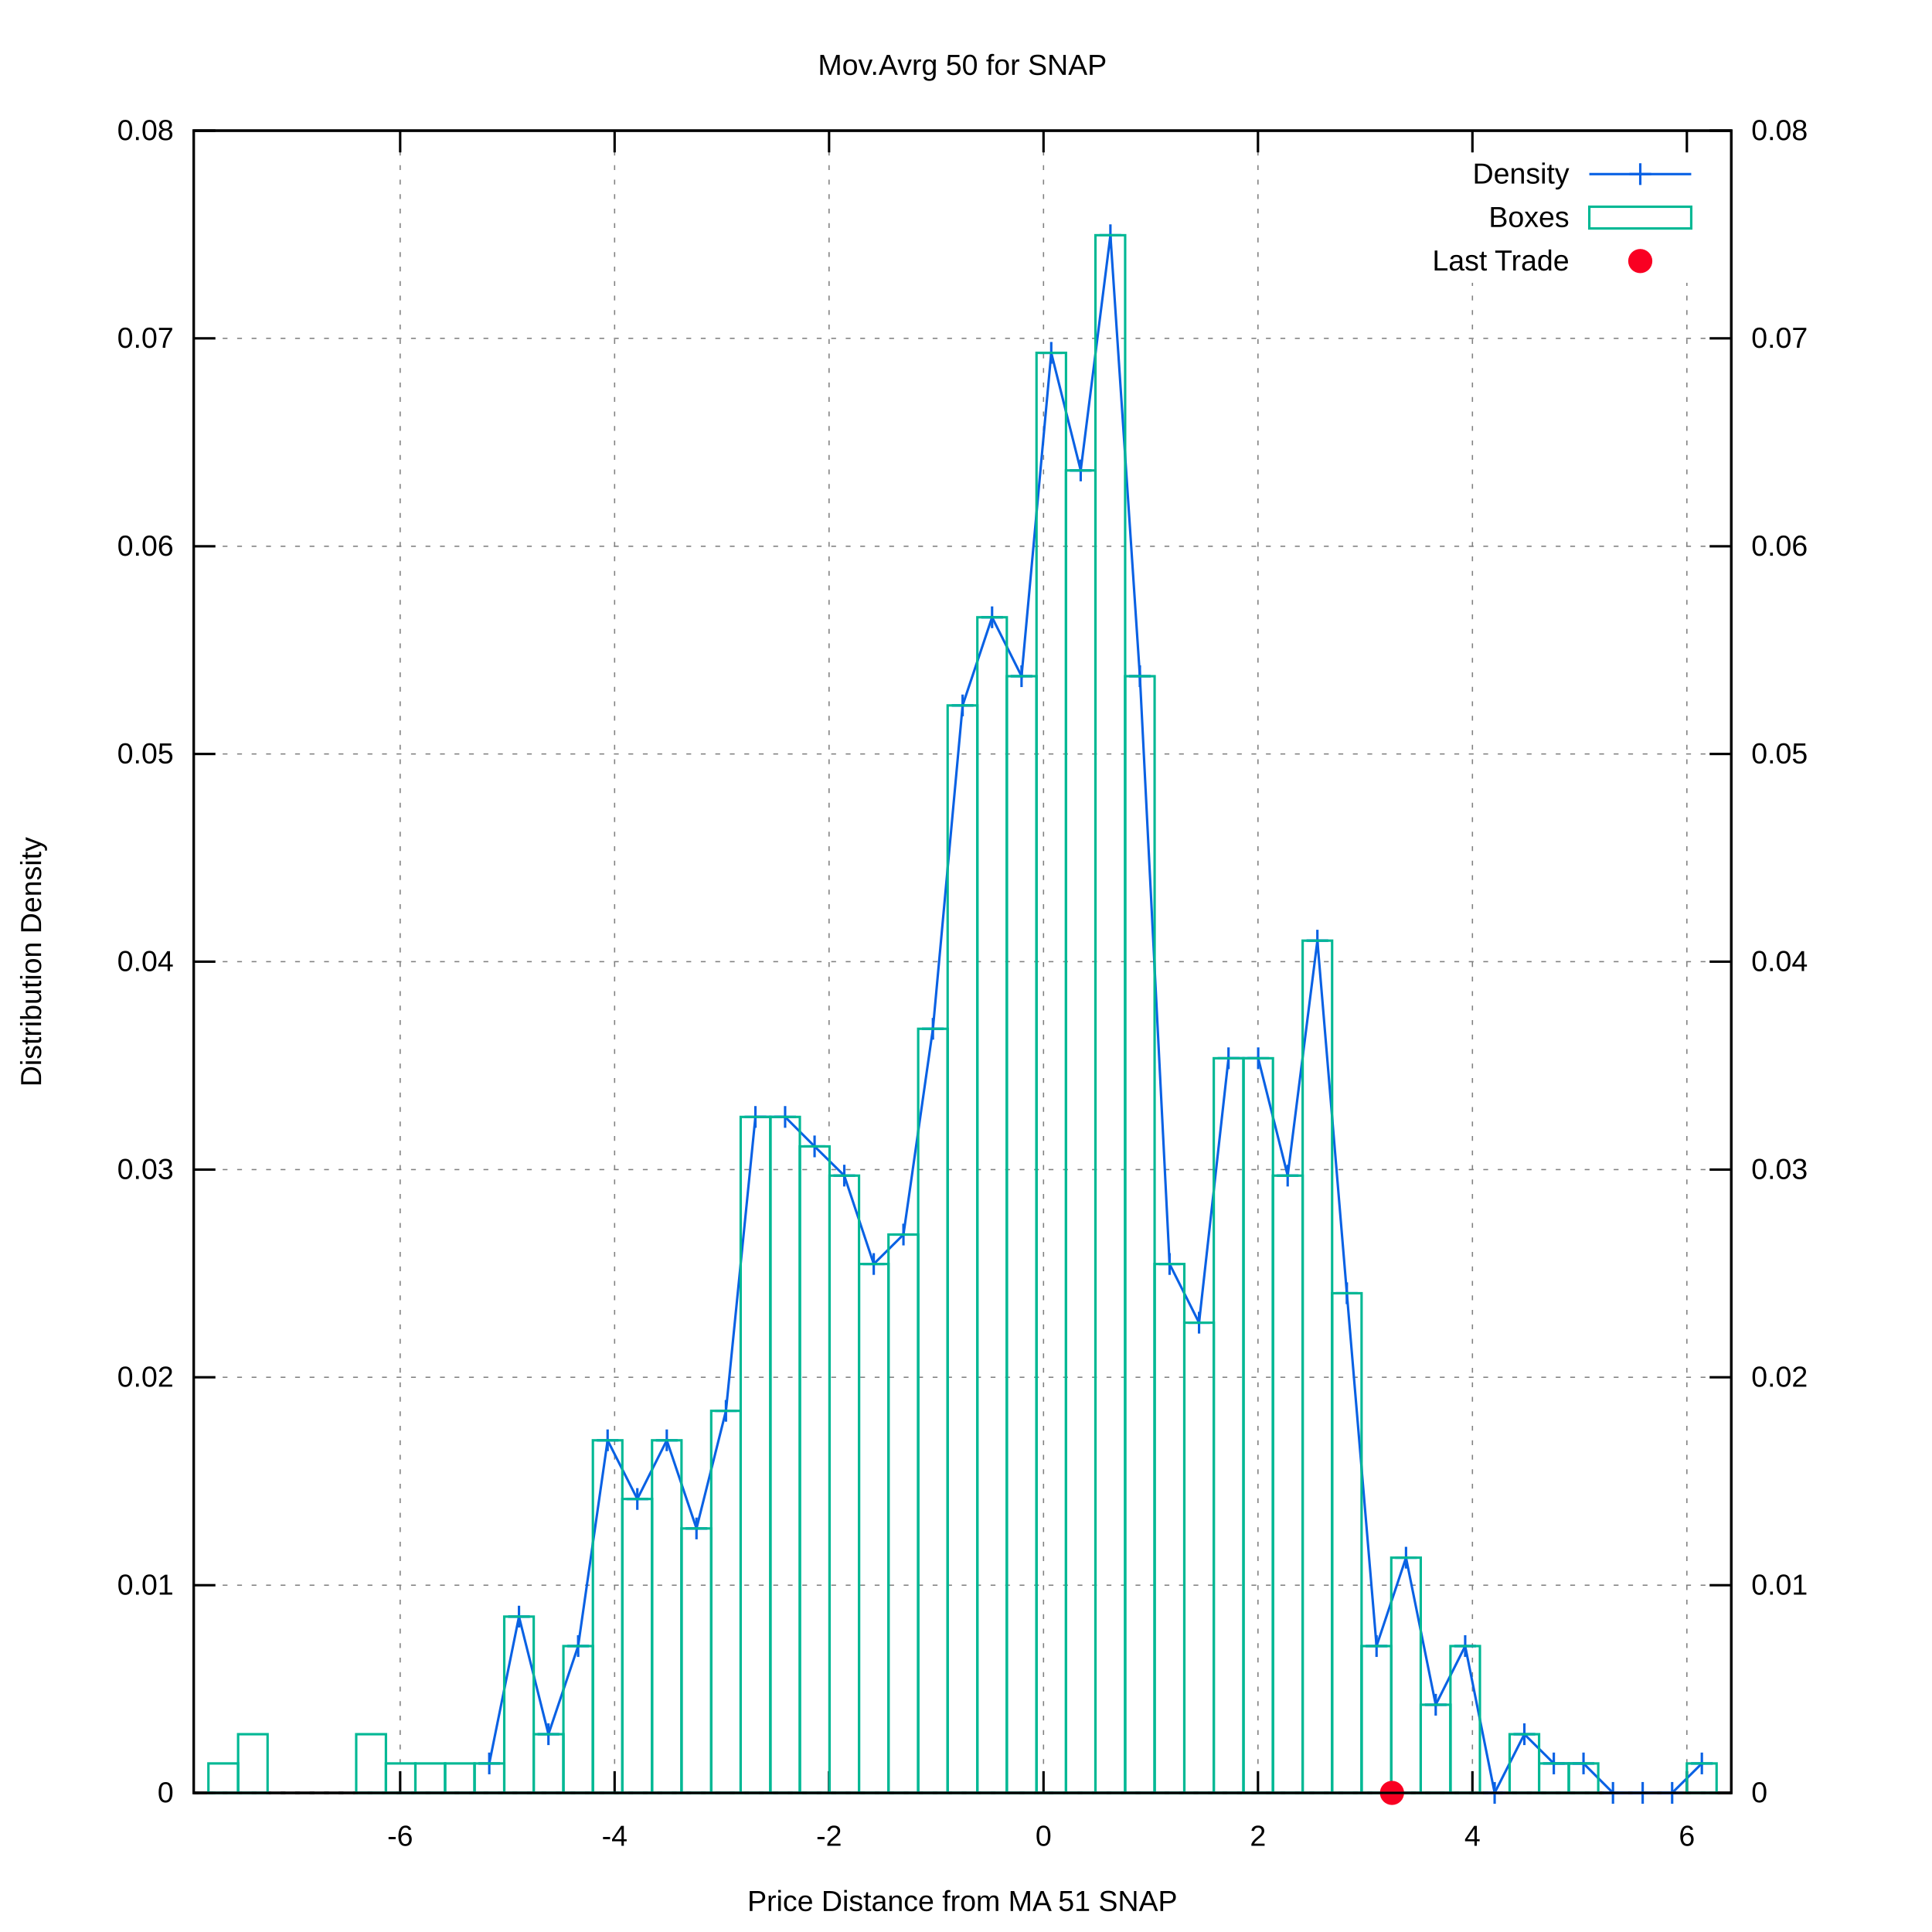
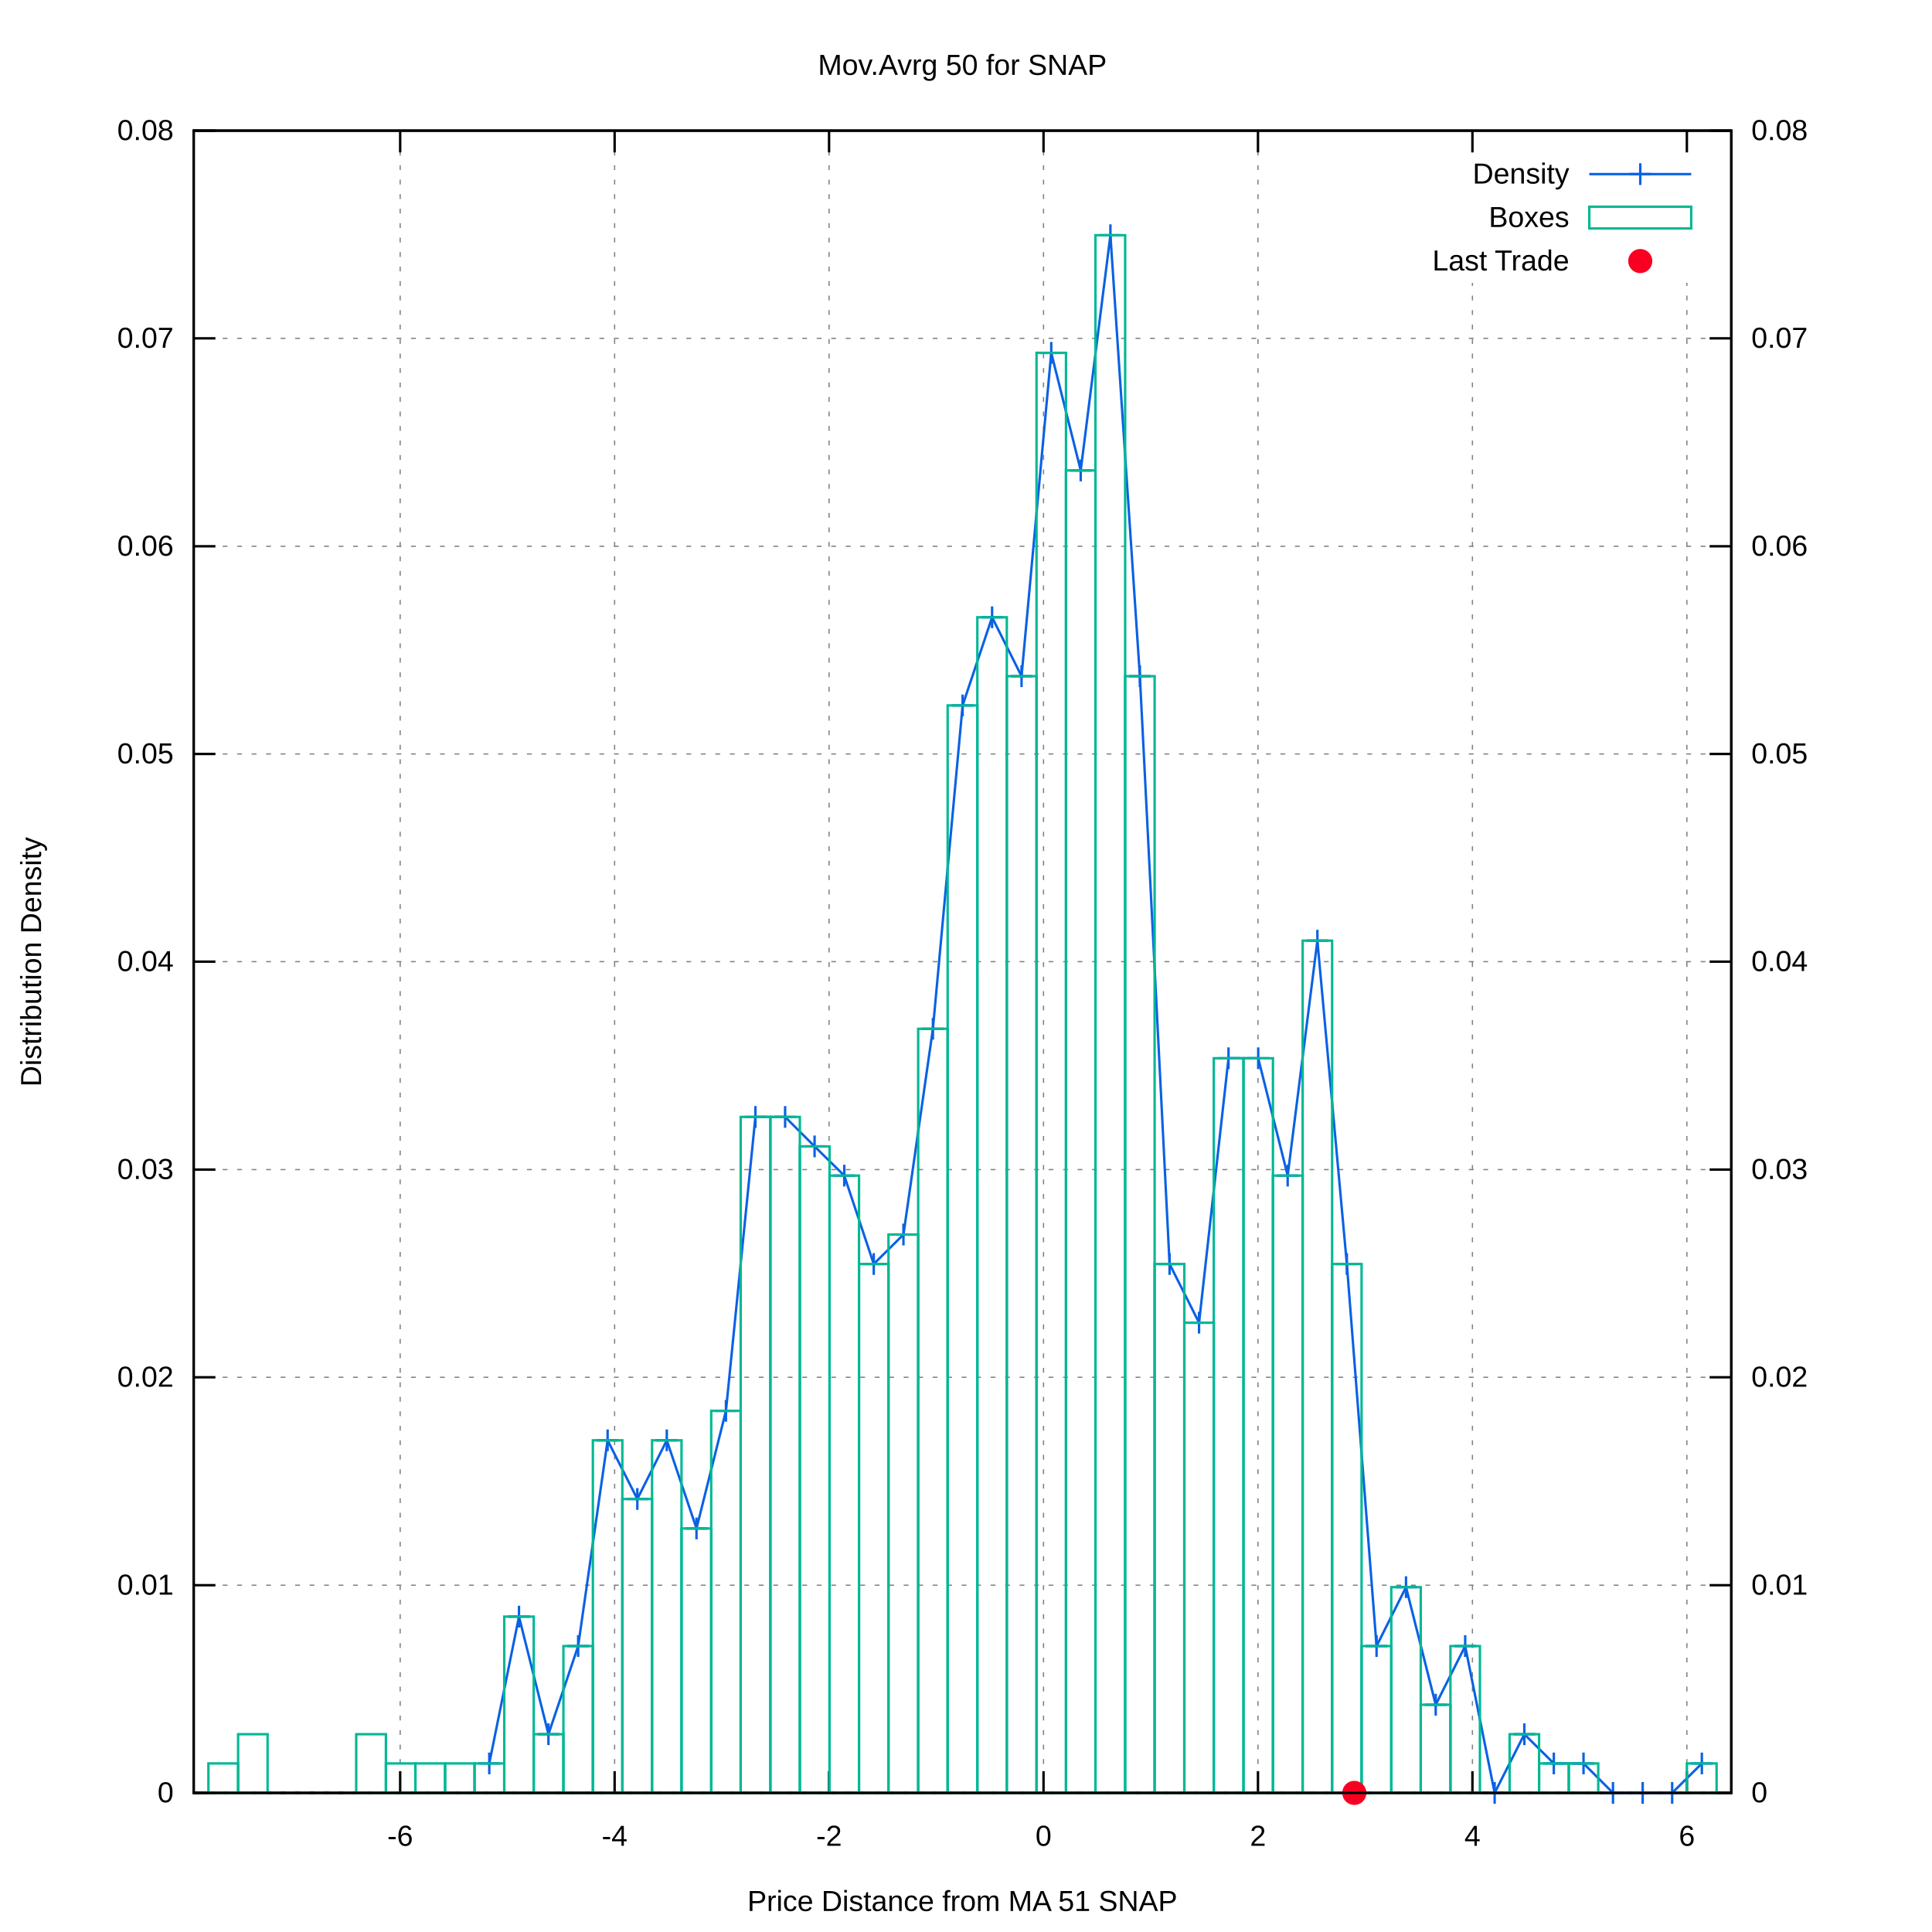
<svg xmlns="http://www.w3.org/2000/svg" xmlns:xlink="http://www.w3.org/1999/xlink" viewBox="0 0 800 800">
  <g id="gnuplot_canvas">
    <rect x="0" y="0" width="800" height="800" fill="#ffffff" />
    <defs>
      <circle id="gpDot" r="0.5" stroke-width="0.5" />
      <path id="gpPt0" stroke-width="0.222" stroke="currentColor" d="M-1,0 h2 M0,-1 v2" />
      <path id="gpPt1" stroke-width="0.222" stroke="currentColor" d="M-1,-1 L1,1 M1,-1 L-1,1" />
      <path id="gpPt2" stroke-width="0.222" stroke="currentColor" d="M-1,0 L1,0 M0,-1 L0,1 M-1,-1 L1,1 M-1,1 L1,-1" />
      <rect id="gpPt3" stroke-width="0.222" stroke="currentColor" x="-1" y="-1" width="2" height="2" />
      <rect id="gpPt4" stroke-width="0.222" stroke="currentColor" fill="currentColor" x="-1" y="-1" width="2" height="2" />
      <circle id="gpPt5" stroke-width="0.222" stroke="currentColor" cx="0" cy="0" r="1" />
      <use xlink:href="#gpPt5" id="gpPt6" fill="currentColor" stroke="none" />
      <path id="gpPt7" stroke-width="0.222" stroke="currentColor" d="M0,-1.33 L-1.33,0.67 L1.33,0.67 z" />
      <use xlink:href="#gpPt7" id="gpPt8" fill="currentColor" stroke="none" />
      <use xlink:href="#gpPt7" id="gpPt9" stroke="currentColor" transform="rotate(180)" />
      <use xlink:href="#gpPt9" id="gpPt10" fill="currentColor" stroke="none" />
      <use xlink:href="#gpPt3" id="gpPt11" stroke="currentColor" transform="rotate(45)" />
      <use xlink:href="#gpPt11" id="gpPt12" fill="currentColor" stroke="none" />
      <path id="gpPt13" stroke-width="0.222" stroke="currentColor" d="M0,1.330 L1.265,0.411 L0.782,-1.067 L-0.782,-1.076 L-1.265,0.411 z" />
      <use xlink:href="#gpPt13" id="gpPt14" fill="currentColor" stroke="none" />
      <filter id="textbox" filterUnits="objectBoundingBox" x="0" y="0" height="1" width="1">
        <feFlood flood-color="#FFFFFF" flood-opacity="1" result="bgnd" />
        <feComposite in="SourceGraphic" in2="bgnd" operator="atop" />
      </filter>
      <filter id="greybox" filterUnits="objectBoundingBox" x="0" y="0" height="1" width="1">
        <feFlood flood-color="lightgrey" flood-opacity="1" result="grey" />
        <feComposite in="SourceGraphic" in2="grey" operator="atop" />
      </filter>
    </defs>
    <g fill="none" color="#FFFFFF" stroke="black" stroke-width="1.00" stroke-linecap="butt" stroke-linejoin="miter">
</g>
    <g fill="none" color="black" stroke="currentColor" stroke-width="1.00" stroke-linecap="butt" stroke-linejoin="miter">
</g>
    <g fill="none" color="black" stroke="black" stroke-width="0.50" stroke-linecap="butt" stroke-linejoin="miter">
</g>
    <g fill="none" color="gray" stroke="currentColor" stroke-width="0.50" stroke-linecap="butt" stroke-linejoin="miter">
      <path stroke="gray" stroke-dasharray="2,4" class="gridline" d="M80.2,742.4 L716.9,742.4  " />
    </g>
    <g fill="none" color="gray" stroke="gray" stroke-width="1.00" stroke-linecap="butt" stroke-linejoin="miter">
</g>
    <g fill="none" color="black" stroke="currentColor" stroke-width="1.00" stroke-linecap="butt" stroke-linejoin="miter">
      <path stroke="black" d="M80.2,742.4 L89.2,742.4  " />
      <g transform="translate(71.9,746.3)" stroke="none" fill="black" font-family="arial" font-size="12.00" text-anchor="end">
        <text>
          <tspan font-family="arial"> 0</tspan>
        </text>
      </g>
    </g>
    <g fill="none" color="black" stroke="currentColor" stroke-width="1.00" stroke-linecap="butt" stroke-linejoin="miter">
</g>
    <g fill="none" color="black" stroke="black" stroke-width="0.50" stroke-linecap="butt" stroke-linejoin="miter">
</g>
    <g fill="none" color="gray" stroke="currentColor" stroke-width="0.50" stroke-linecap="butt" stroke-linejoin="miter">
      <path stroke="gray" stroke-dasharray="2,4" class="gridline" d="M80.2,656.4 L716.9,656.4  " />
    </g>
    <g fill="none" color="gray" stroke="gray" stroke-width="1.00" stroke-linecap="butt" stroke-linejoin="miter">
</g>
    <g fill="none" color="black" stroke="currentColor" stroke-width="1.00" stroke-linecap="butt" stroke-linejoin="miter">
      <path stroke="black" d="M80.2,656.4 L89.2,656.4  " />
      <g transform="translate(71.9,660.3)" stroke="none" fill="black" font-family="arial" font-size="12.00" text-anchor="end">
        <text>
          <tspan font-family="arial"> 0.01</tspan>
        </text>
      </g>
    </g>
    <g fill="none" color="black" stroke="currentColor" stroke-width="1.00" stroke-linecap="butt" stroke-linejoin="miter">
</g>
    <g fill="none" color="black" stroke="black" stroke-width="0.50" stroke-linecap="butt" stroke-linejoin="miter">
</g>
    <g fill="none" color="gray" stroke="currentColor" stroke-width="0.50" stroke-linecap="butt" stroke-linejoin="miter">
      <path stroke="gray" stroke-dasharray="2,4" class="gridline" d="M80.2,570.3 L716.9,570.3  " />
    </g>
    <g fill="none" color="gray" stroke="gray" stroke-width="1.00" stroke-linecap="butt" stroke-linejoin="miter">
</g>
    <g fill="none" color="black" stroke="currentColor" stroke-width="1.00" stroke-linecap="butt" stroke-linejoin="miter">
      <path stroke="black" d="M80.2,570.3 L89.2,570.3  " />
      <g transform="translate(71.9,574.2)" stroke="none" fill="black" font-family="arial" font-size="12.00" text-anchor="end">
        <text>
          <tspan font-family="arial"> 0.02</tspan>
        </text>
      </g>
    </g>
    <g fill="none" color="black" stroke="currentColor" stroke-width="1.00" stroke-linecap="butt" stroke-linejoin="miter">
</g>
    <g fill="none" color="black" stroke="black" stroke-width="0.50" stroke-linecap="butt" stroke-linejoin="miter">
</g>
    <g fill="none" color="gray" stroke="currentColor" stroke-width="0.50" stroke-linecap="butt" stroke-linejoin="miter">
      <path stroke="gray" stroke-dasharray="2,4" class="gridline" d="M80.2,484.3 L716.9,484.3  " />
    </g>
    <g fill="none" color="gray" stroke="gray" stroke-width="1.00" stroke-linecap="butt" stroke-linejoin="miter">
</g>
    <g fill="none" color="black" stroke="currentColor" stroke-width="1.00" stroke-linecap="butt" stroke-linejoin="miter">
      <path stroke="black" d="M80.2,484.3 L89.2,484.3  " />
      <g transform="translate(71.9,488.2)" stroke="none" fill="black" font-family="arial" font-size="12.00" text-anchor="end">
        <text>
          <tspan font-family="arial"> 0.03</tspan>
        </text>
      </g>
    </g>
    <g fill="none" color="black" stroke="currentColor" stroke-width="1.00" stroke-linecap="butt" stroke-linejoin="miter">
</g>
    <g fill="none" color="black" stroke="black" stroke-width="0.50" stroke-linecap="butt" stroke-linejoin="miter">
</g>
    <g fill="none" color="gray" stroke="currentColor" stroke-width="0.50" stroke-linecap="butt" stroke-linejoin="miter">
      <path stroke="gray" stroke-dasharray="2,4" class="gridline" d="M80.2,398.2 L716.9,398.2  " />
    </g>
    <g fill="none" color="gray" stroke="gray" stroke-width="1.00" stroke-linecap="butt" stroke-linejoin="miter">
</g>
    <g fill="none" color="black" stroke="currentColor" stroke-width="1.00" stroke-linecap="butt" stroke-linejoin="miter">
      <path stroke="black" d="M80.2,398.2 L89.2,398.2  " />
      <g transform="translate(71.9,402.1)" stroke="none" fill="black" font-family="arial" font-size="12.00" text-anchor="end">
        <text>
          <tspan font-family="arial"> 0.04</tspan>
        </text>
      </g>
    </g>
    <g fill="none" color="black" stroke="currentColor" stroke-width="1.00" stroke-linecap="butt" stroke-linejoin="miter">
</g>
    <g fill="none" color="black" stroke="black" stroke-width="0.50" stroke-linecap="butt" stroke-linejoin="miter">
</g>
    <g fill="none" color="gray" stroke="currentColor" stroke-width="0.50" stroke-linecap="butt" stroke-linejoin="miter">
      <path stroke="gray" stroke-dasharray="2,4" class="gridline" d="M80.2,312.2 L716.9,312.2  " />
    </g>
    <g fill="none" color="gray" stroke="gray" stroke-width="1.00" stroke-linecap="butt" stroke-linejoin="miter">
</g>
    <g fill="none" color="black" stroke="currentColor" stroke-width="1.00" stroke-linecap="butt" stroke-linejoin="miter">
      <path stroke="black" d="M80.2,312.2 L89.2,312.2  " />
      <g transform="translate(71.9,316.1)" stroke="none" fill="black" font-family="arial" font-size="12.00" text-anchor="end">
        <text>
          <tspan font-family="arial"> 0.05</tspan>
        </text>
      </g>
    </g>
    <g fill="none" color="black" stroke="currentColor" stroke-width="1.00" stroke-linecap="butt" stroke-linejoin="miter">
</g>
    <g fill="none" color="black" stroke="black" stroke-width="0.50" stroke-linecap="butt" stroke-linejoin="miter">
</g>
    <g fill="none" color="gray" stroke="currentColor" stroke-width="0.50" stroke-linecap="butt" stroke-linejoin="miter">
      <path stroke="gray" stroke-dasharray="2,4" class="gridline" d="M80.2,226.2 L716.9,226.2  " />
    </g>
    <g fill="none" color="gray" stroke="gray" stroke-width="1.00" stroke-linecap="butt" stroke-linejoin="miter">
</g>
    <g fill="none" color="black" stroke="currentColor" stroke-width="1.00" stroke-linecap="butt" stroke-linejoin="miter">
      <path stroke="black" d="M80.2,226.2 L89.2,226.2  " />
      <g transform="translate(71.9,230.1)" stroke="none" fill="black" font-family="arial" font-size="12.00" text-anchor="end">
        <text>
          <tspan font-family="arial"> 0.06</tspan>
        </text>
      </g>
    </g>
    <g fill="none" color="black" stroke="currentColor" stroke-width="1.00" stroke-linecap="butt" stroke-linejoin="miter">
</g>
    <g fill="none" color="black" stroke="black" stroke-width="0.50" stroke-linecap="butt" stroke-linejoin="miter">
</g>
    <g fill="none" color="gray" stroke="currentColor" stroke-width="0.50" stroke-linecap="butt" stroke-linejoin="miter">
      <path stroke="gray" stroke-dasharray="2,4" class="gridline" d="M80.2,140.1 L716.9,140.1  " />
    </g>
    <g fill="none" color="gray" stroke="gray" stroke-width="1.00" stroke-linecap="butt" stroke-linejoin="miter">
</g>
    <g fill="none" color="black" stroke="currentColor" stroke-width="1.00" stroke-linecap="butt" stroke-linejoin="miter">
      <path stroke="black" d="M80.2,140.1 L89.2,140.1  " />
      <g transform="translate(71.9,144.0)" stroke="none" fill="black" font-family="arial" font-size="12.00" text-anchor="end">
        <text>
          <tspan font-family="arial"> 0.07</tspan>
        </text>
      </g>
    </g>
    <g fill="none" color="black" stroke="currentColor" stroke-width="1.00" stroke-linecap="butt" stroke-linejoin="miter">
</g>
    <g fill="none" color="black" stroke="black" stroke-width="0.50" stroke-linecap="butt" stroke-linejoin="miter">
</g>
    <g fill="none" color="gray" stroke="currentColor" stroke-width="0.50" stroke-linecap="butt" stroke-linejoin="miter">
      <path stroke="gray" stroke-dasharray="2,4" class="gridline" d="M80.2,54.1 L716.9,54.1  " />
    </g>
    <g fill="none" color="gray" stroke="gray" stroke-width="1.00" stroke-linecap="butt" stroke-linejoin="miter">
</g>
    <g fill="none" color="black" stroke="currentColor" stroke-width="1.00" stroke-linecap="butt" stroke-linejoin="miter">
      <path stroke="black" d="M80.2,54.1 L89.2,54.1  " />
      <g transform="translate(71.9,58.0)" stroke="none" fill="black" font-family="arial" font-size="12.00" text-anchor="end">
        <text>
          <tspan font-family="arial"> 0.08</tspan>
        </text>
      </g>
    </g>
    <g fill="none" color="black" stroke="currentColor" stroke-width="1.00" stroke-linecap="butt" stroke-linejoin="miter">
</g>
    <g fill="none" color="black" stroke="black" stroke-width="0.50" stroke-linecap="butt" stroke-linejoin="miter">
</g>
    <g fill="none" color="gray" stroke="currentColor" stroke-width="0.50" stroke-linecap="butt" stroke-linejoin="miter">
      <path stroke="gray" stroke-dasharray="2,4" class="gridline" d="M165.7,742.4 L165.7,54.1  " />
    </g>
    <g fill="none" color="gray" stroke="gray" stroke-width="1.00" stroke-linecap="butt" stroke-linejoin="miter">
</g>
    <g fill="none" color="black" stroke="currentColor" stroke-width="1.00" stroke-linecap="butt" stroke-linejoin="miter">
      <path stroke="black" d="M165.7,742.4 L165.7,733.4 M165.7,54.1 L165.7,63.1  " />
      <g transform="translate(165.7,764.3)" stroke="none" fill="black" font-family="arial" font-size="12.00" text-anchor="middle">
        <text>
          <tspan font-family="arial">-6</tspan>
        </text>
      </g>
    </g>
    <g fill="none" color="black" stroke="currentColor" stroke-width="1.00" stroke-linecap="butt" stroke-linejoin="miter">
</g>
    <g fill="none" color="black" stroke="black" stroke-width="0.50" stroke-linecap="butt" stroke-linejoin="miter">
</g>
    <g fill="none" color="gray" stroke="currentColor" stroke-width="0.50" stroke-linecap="butt" stroke-linejoin="miter">
      <path stroke="gray" stroke-dasharray="2,4" class="gridline" d="M254.5,742.4 L254.5,54.1  " />
    </g>
    <g fill="none" color="gray" stroke="gray" stroke-width="1.00" stroke-linecap="butt" stroke-linejoin="miter">
</g>
    <g fill="none" color="black" stroke="currentColor" stroke-width="1.00" stroke-linecap="butt" stroke-linejoin="miter">
      <path stroke="black" d="M254.5,742.4 L254.5,733.4 M254.5,54.1 L254.5,63.1  " />
      <g transform="translate(254.5,764.3)" stroke="none" fill="black" font-family="arial" font-size="12.00" text-anchor="middle">
        <text>
          <tspan font-family="arial">-4</tspan>
        </text>
      </g>
    </g>
    <g fill="none" color="black" stroke="currentColor" stroke-width="1.00" stroke-linecap="butt" stroke-linejoin="miter">
</g>
    <g fill="none" color="black" stroke="black" stroke-width="0.50" stroke-linecap="butt" stroke-linejoin="miter">
</g>
    <g fill="none" color="gray" stroke="currentColor" stroke-width="0.50" stroke-linecap="butt" stroke-linejoin="miter">
      <path stroke="gray" stroke-dasharray="2,4" class="gridline" d="M343.3,742.4 L343.3,54.1  " />
    </g>
    <g fill="none" color="gray" stroke="gray" stroke-width="1.00" stroke-linecap="butt" stroke-linejoin="miter">
</g>
    <g fill="none" color="black" stroke="currentColor" stroke-width="1.00" stroke-linecap="butt" stroke-linejoin="miter">
      <path stroke="black" d="M343.3,742.4 L343.3,733.4 M343.3,54.1 L343.3,63.1  " />
      <g transform="translate(343.3,764.3)" stroke="none" fill="black" font-family="arial" font-size="12.00" text-anchor="middle">
        <text>
          <tspan font-family="arial">-2</tspan>
        </text>
      </g>
    </g>
    <g fill="none" color="black" stroke="currentColor" stroke-width="1.00" stroke-linecap="butt" stroke-linejoin="miter">
</g>
    <g fill="none" color="black" stroke="black" stroke-width="0.50" stroke-linecap="butt" stroke-linejoin="miter">
</g>
    <g fill="none" color="gray" stroke="currentColor" stroke-width="0.50" stroke-linecap="butt" stroke-linejoin="miter">
      <path stroke="gray" stroke-dasharray="2,4" class="gridline" d="M432.1,742.4 L432.1,54.1  " />
    </g>
    <g fill="none" color="gray" stroke="gray" stroke-width="1.00" stroke-linecap="butt" stroke-linejoin="miter">
</g>
    <g fill="none" color="black" stroke="currentColor" stroke-width="1.00" stroke-linecap="butt" stroke-linejoin="miter">
      <path stroke="black" d="M432.1,742.4 L432.1,733.4 M432.1,54.1 L432.1,63.1  " />
      <g transform="translate(432.1,764.3)" stroke="none" fill="black" font-family="arial" font-size="12.00" text-anchor="middle">
        <text>
          <tspan font-family="arial"> 0</tspan>
        </text>
      </g>
    </g>
    <g fill="none" color="black" stroke="currentColor" stroke-width="1.00" stroke-linecap="butt" stroke-linejoin="miter">
</g>
    <g fill="none" color="black" stroke="black" stroke-width="0.50" stroke-linecap="butt" stroke-linejoin="miter">
</g>
    <g fill="none" color="gray" stroke="currentColor" stroke-width="0.50" stroke-linecap="butt" stroke-linejoin="miter">
      <path stroke="gray" stroke-dasharray="2,4" class="gridline" d="M520.9,742.4 L520.9,54.1  " />
    </g>
    <g fill="none" color="gray" stroke="gray" stroke-width="1.00" stroke-linecap="butt" stroke-linejoin="miter">
</g>
    <g fill="none" color="black" stroke="currentColor" stroke-width="1.00" stroke-linecap="butt" stroke-linejoin="miter">
      <path stroke="black" d="M520.9,742.4 L520.9,733.4 M520.9,54.1 L520.9,63.1  " />
      <g transform="translate(520.9,764.3)" stroke="none" fill="black" font-family="arial" font-size="12.00" text-anchor="middle">
        <text>
          <tspan font-family="arial"> 2</tspan>
        </text>
      </g>
    </g>
    <g fill="none" color="black" stroke="currentColor" stroke-width="1.00" stroke-linecap="butt" stroke-linejoin="miter">
</g>
    <g fill="none" color="black" stroke="black" stroke-width="0.50" stroke-linecap="butt" stroke-linejoin="miter">
</g>
    <g fill="none" color="gray" stroke="currentColor" stroke-width="0.50" stroke-linecap="butt" stroke-linejoin="miter">
      <path stroke="gray" stroke-dasharray="2,4" class="gridline" d="M609.7,742.4 L609.7,117.1 M609.7,63.1 L609.7,54.1  " />
    </g>
    <g fill="none" color="gray" stroke="gray" stroke-width="1.00" stroke-linecap="butt" stroke-linejoin="miter">
</g>
    <g fill="none" color="black" stroke="currentColor" stroke-width="1.00" stroke-linecap="butt" stroke-linejoin="miter">
      <path stroke="black" d="M609.7,742.4 L609.7,733.4 M609.7,54.1 L609.7,63.1  " />
      <g transform="translate(609.7,764.3)" stroke="none" fill="black" font-family="arial" font-size="12.00" text-anchor="middle">
        <text>
          <tspan font-family="arial"> 4</tspan>
        </text>
      </g>
    </g>
    <g fill="none" color="black" stroke="currentColor" stroke-width="1.00" stroke-linecap="butt" stroke-linejoin="miter">
</g>
    <g fill="none" color="black" stroke="black" stroke-width="0.50" stroke-linecap="butt" stroke-linejoin="miter">
</g>
    <g fill="none" color="gray" stroke="currentColor" stroke-width="0.50" stroke-linecap="butt" stroke-linejoin="miter">
      <path stroke="gray" stroke-dasharray="2,4" class="gridline" d="M698.5,742.4 L698.5,117.1 M698.5,63.1 L698.5,54.1  " />
    </g>
    <g fill="none" color="gray" stroke="gray" stroke-width="1.00" stroke-linecap="butt" stroke-linejoin="miter">
</g>
    <g fill="none" color="black" stroke="currentColor" stroke-width="1.00" stroke-linecap="butt" stroke-linejoin="miter">
      <path stroke="black" d="M698.5,742.4 L698.5,733.4 M698.5,54.1 L698.5,63.1  " />
      <g transform="translate(698.5,764.3)" stroke="none" fill="black" font-family="arial" font-size="12.00" text-anchor="middle">
        <text>
          <tspan font-family="arial"> 6</tspan>
        </text>
      </g>
    </g>
    <g fill="none" color="black" stroke="currentColor" stroke-width="1.00" stroke-linecap="butt" stroke-linejoin="miter">
      <path stroke="black" d="M716.9,742.4 L707.9,742.4  " />
      <g transform="translate(725.2,746.3)" stroke="none" fill="black" font-family="arial" font-size="12.00" text-anchor="start">
        <text>
          <tspan font-family="arial"> 0</tspan>
        </text>
      </g>
    </g>
    <g fill="none" color="black" stroke="currentColor" stroke-width="1.00" stroke-linecap="butt" stroke-linejoin="miter">
      <path stroke="black" d="M716.9,656.4 L707.9,656.4  " />
      <g transform="translate(725.2,660.3)" stroke="none" fill="black" font-family="arial" font-size="12.00" text-anchor="start">
        <text>
          <tspan font-family="arial"> 0.01</tspan>
        </text>
      </g>
    </g>
    <g fill="none" color="black" stroke="currentColor" stroke-width="1.00" stroke-linecap="butt" stroke-linejoin="miter">
      <path stroke="black" d="M716.9,570.3 L707.9,570.3  " />
      <g transform="translate(725.2,574.2)" stroke="none" fill="black" font-family="arial" font-size="12.00" text-anchor="start">
        <text>
          <tspan font-family="arial"> 0.02</tspan>
        </text>
      </g>
    </g>
    <g fill="none" color="black" stroke="currentColor" stroke-width="1.00" stroke-linecap="butt" stroke-linejoin="miter">
      <path stroke="black" d="M716.9,484.3 L707.9,484.3  " />
      <g transform="translate(725.2,488.2)" stroke="none" fill="black" font-family="arial" font-size="12.00" text-anchor="start">
        <text>
          <tspan font-family="arial"> 0.03</tspan>
        </text>
      </g>
    </g>
    <g fill="none" color="black" stroke="currentColor" stroke-width="1.00" stroke-linecap="butt" stroke-linejoin="miter">
      <path stroke="black" d="M716.9,398.2 L707.9,398.2  " />
      <g transform="translate(725.2,402.1)" stroke="none" fill="black" font-family="arial" font-size="12.00" text-anchor="start">
        <text>
          <tspan font-family="arial"> 0.04</tspan>
        </text>
      </g>
    </g>
    <g fill="none" color="black" stroke="currentColor" stroke-width="1.00" stroke-linecap="butt" stroke-linejoin="miter">
      <path stroke="black" d="M716.9,312.2 L707.9,312.2  " />
      <g transform="translate(725.2,316.1)" stroke="none" fill="black" font-family="arial" font-size="12.00" text-anchor="start">
        <text>
          <tspan font-family="arial"> 0.05</tspan>
        </text>
      </g>
    </g>
    <g fill="none" color="black" stroke="currentColor" stroke-width="1.00" stroke-linecap="butt" stroke-linejoin="miter">
      <path stroke="black" d="M716.9,226.2 L707.9,226.2  " />
      <g transform="translate(725.2,230.1)" stroke="none" fill="black" font-family="arial" font-size="12.00" text-anchor="start">
        <text>
          <tspan font-family="arial"> 0.06</tspan>
        </text>
      </g>
    </g>
    <g fill="none" color="black" stroke="currentColor" stroke-width="1.00" stroke-linecap="butt" stroke-linejoin="miter">
      <path stroke="black" d="M716.9,140.1 L707.9,140.1  " />
      <g transform="translate(725.2,144.0)" stroke="none" fill="black" font-family="arial" font-size="12.00" text-anchor="start">
        <text>
          <tspan font-family="arial"> 0.07</tspan>
        </text>
      </g>
    </g>
    <g fill="none" color="black" stroke="currentColor" stroke-width="1.00" stroke-linecap="butt" stroke-linejoin="miter">
      <path stroke="black" d="M716.9,54.1 L707.9,54.1  " />
      <g transform="translate(725.2,58.0)" stroke="none" fill="black" font-family="arial" font-size="12.00" text-anchor="start">
        <text>
          <tspan font-family="arial"> 0.08</tspan>
        </text>
      </g>
    </g>
    <g fill="none" color="black" stroke="currentColor" stroke-width="1.00" stroke-linecap="butt" stroke-linejoin="miter">
</g>
    <g fill="none" color="gray" stroke="currentColor" stroke-width="1.00" stroke-linecap="butt" stroke-linejoin="miter">
      <path stroke="black" stroke-dasharray="2,4" d="M80.2,742.4 L716.9,742.4  " />
    </g>
    <g fill="none" color="black" stroke="currentColor" stroke-width="1.00" stroke-linecap="butt" stroke-linejoin="miter">
      <path stroke="black" d="M80.2,54.1 L80.2,742.4 L716.9,742.4 L716.9,54.1 L80.2,54.1 Z  " />
    </g>
    <g fill="none" color="black" stroke="currentColor" stroke-width="1.00" stroke-linecap="butt" stroke-linejoin="miter">
      <g transform="translate(17.0,398.3) rotate(270)" stroke="none" fill="black" font-family="arial" font-size="12.00" text-anchor="middle">
        <text>
          <tspan font-family="arial">Distribution Density</tspan>
        </text>
      </g>
    </g>
    <g fill="none" color="black" stroke="currentColor" stroke-width="1.00" stroke-linecap="butt" stroke-linejoin="miter">
      <g transform="translate(398.5,791.3)" stroke="none" fill="black" font-family="arial" font-size="12.00" text-anchor="middle">
        <text>
          <tspan font-family="arial">Price Distance from MA 51 SNAP</tspan>
        </text>
      </g>
    </g>
    <g fill="none" color="black" stroke="currentColor" stroke-width="1.00" stroke-linecap="butt" stroke-linejoin="miter">
      <g transform="translate(398.5,31.0)" stroke="none" fill="black" font-family="arial" font-size="12.00" text-anchor="middle">
        <text>
          <tspan font-family="arial">Mov.Avrg 50 for SNAP </tspan>
        </text>
      </g>
    </g>
    <g id="gnuplot_plot_1">
      <g fill="none" color="black" stroke="currentColor" stroke-width="1.00" stroke-linecap="butt" stroke-linejoin="miter">
        <g transform="translate(649.8,76.0)" stroke="none" fill="black" font-family="arial" font-size="12.00" text-anchor="end">
          <text>
            <tspan font-family="arial">Density</tspan>
          </text>
        </g>
      </g>
      <g fill="none" color="black" stroke="currentColor" stroke-width="1.00" stroke-linecap="butt" stroke-linejoin="miter">
-         <path stroke="rgb(  9,  97, 228)" d="M658.1,72.1 L700.3,72.1 M202.6,730.2 L214.9,669.4 L227.1,718.1 L239.4,681.6 L251.6,596.4 L263.9,620.7   L276.1,596.4 L288.4,632.9 L300.6,584.2 L312.8,462.5 L325.1,462.5 L337.3,474.7 L349.6,486.8 L361.8,523.4   L374.1,511.2 L386.3,426.0 L398.6,292.1 L410.8,255.6 L423.0,280.0 L435.3,146.1 L447.5,194.8 L459.8,97.4   L472.0,280.0 L484.3,523.4 L496.5,547.7 L508.7,438.2 L521.0,438.2 L533.2,486.8 L545.5,389.5 L557.7,535.5   L570.0,681.6 L582.2,645.0 L594.5,705.9 L606.7,681.6 L618.9,742.4 L631.2,718.1 L643.4,730.2 L655.7,730.2   L667.9,742.4 L680.2,742.4 L692.4,742.4 L704.7,730.2  " />
+         <path stroke="rgb(  9,  97, 228)" d="M658.1,72.1 L700.3,72.1 M202.6,730.2 L214.9,669.4 L227.1,718.1 L239.4,681.6 L251.6,596.4 L263.9,620.7   L276.1,596.4 L288.4,632.9 L300.6,584.2 L312.8,462.5 L325.1,462.5 L337.3,474.7 L349.6,486.8 L361.8,523.4   L374.1,511.2 L386.3,426.0 L398.6,292.1 L410.8,255.6 L423.0,280.0 L435.3,146.1 L447.5,194.8 L459.8,97.4   L472.0,280.0 L484.3,523.4 L496.5,547.7 L508.7,438.2 L521.0,438.2 L533.2,486.8 L545.5,389.5 L557.7,523.4   L570.0,681.6 L582.2,657.2 L594.5,705.9 L606.7,681.6 L618.9,742.4 L631.2,718.1 L643.4,730.2 L655.7,730.2   L667.9,742.4 L680.2,742.4 L692.4,742.4 L704.7,730.2  " />
        <use xlink:href="#gpPt0" transform="translate(202.6,730.2) scale(4.50)" color="rgb(  9,  97, 228)" />
        <use xlink:href="#gpPt0" transform="translate(214.9,669.4) scale(4.50)" color="rgb(  9,  97, 228)" />
        <use xlink:href="#gpPt0" transform="translate(227.1,718.1) scale(4.50)" color="rgb(  9,  97, 228)" />
        <use xlink:href="#gpPt0" transform="translate(239.4,681.6) scale(4.50)" color="rgb(  9,  97, 228)" />
        <use xlink:href="#gpPt0" transform="translate(251.6,596.4) scale(4.50)" color="rgb(  9,  97, 228)" />
        <use xlink:href="#gpPt0" transform="translate(263.9,620.7) scale(4.50)" color="rgb(  9,  97, 228)" />
        <use xlink:href="#gpPt0" transform="translate(276.1,596.4) scale(4.50)" color="rgb(  9,  97, 228)" />
        <use xlink:href="#gpPt0" transform="translate(288.4,632.9) scale(4.50)" color="rgb(  9,  97, 228)" />
        <use xlink:href="#gpPt0" transform="translate(300.6,584.2) scale(4.50)" color="rgb(  9,  97, 228)" />
        <use xlink:href="#gpPt0" transform="translate(312.8,462.5) scale(4.50)" color="rgb(  9,  97, 228)" />
        <use xlink:href="#gpPt0" transform="translate(325.1,462.5) scale(4.50)" color="rgb(  9,  97, 228)" />
        <use xlink:href="#gpPt0" transform="translate(337.3,474.7) scale(4.50)" color="rgb(  9,  97, 228)" />
        <use xlink:href="#gpPt0" transform="translate(349.6,486.8) scale(4.50)" color="rgb(  9,  97, 228)" />
        <use xlink:href="#gpPt0" transform="translate(361.8,523.4) scale(4.50)" color="rgb(  9,  97, 228)" />
        <use xlink:href="#gpPt0" transform="translate(374.1,511.2) scale(4.50)" color="rgb(  9,  97, 228)" />
        <use xlink:href="#gpPt0" transform="translate(386.3,426.0) scale(4.50)" color="rgb(  9,  97, 228)" />
        <use xlink:href="#gpPt0" transform="translate(398.6,292.1) scale(4.50)" color="rgb(  9,  97, 228)" />
        <use xlink:href="#gpPt0" transform="translate(410.8,255.6) scale(4.50)" color="rgb(  9,  97, 228)" />
        <use xlink:href="#gpPt0" transform="translate(423.0,280.0) scale(4.50)" color="rgb(  9,  97, 228)" />
        <use xlink:href="#gpPt0" transform="translate(435.3,146.1) scale(4.50)" color="rgb(  9,  97, 228)" />
        <use xlink:href="#gpPt0" transform="translate(447.5,194.8) scale(4.50)" color="rgb(  9,  97, 228)" />
        <use xlink:href="#gpPt0" transform="translate(459.8,97.4) scale(4.50)" color="rgb(  9,  97, 228)" />
        <use xlink:href="#gpPt0" transform="translate(472.0,280.0) scale(4.50)" color="rgb(  9,  97, 228)" />
        <use xlink:href="#gpPt0" transform="translate(484.3,523.4) scale(4.50)" color="rgb(  9,  97, 228)" />
        <use xlink:href="#gpPt0" transform="translate(496.5,547.7) scale(4.50)" color="rgb(  9,  97, 228)" />
        <use xlink:href="#gpPt0" transform="translate(508.7,438.2) scale(4.50)" color="rgb(  9,  97, 228)" />
        <use xlink:href="#gpPt0" transform="translate(521.0,438.2) scale(4.50)" color="rgb(  9,  97, 228)" />
        <use xlink:href="#gpPt0" transform="translate(533.2,486.8) scale(4.50)" color="rgb(  9,  97, 228)" />
        <use xlink:href="#gpPt0" transform="translate(545.5,389.5) scale(4.50)" color="rgb(  9,  97, 228)" />
-         <use xlink:href="#gpPt0" transform="translate(557.7,535.5) scale(4.50)" color="rgb(  9,  97, 228)" />
+         <use xlink:href="#gpPt0" transform="translate(557.7,523.4) scale(4.50)" color="rgb(  9,  97, 228)" />
        <use xlink:href="#gpPt0" transform="translate(570.0,681.6) scale(4.50)" color="rgb(  9,  97, 228)" />
-         <use xlink:href="#gpPt0" transform="translate(582.2,645.0) scale(4.50)" color="rgb(  9,  97, 228)" />
+         <use xlink:href="#gpPt0" transform="translate(582.2,657.2) scale(4.50)" color="rgb(  9,  97, 228)" />
        <use xlink:href="#gpPt0" transform="translate(594.5,705.9) scale(4.50)" color="rgb(  9,  97, 228)" />
        <use xlink:href="#gpPt0" transform="translate(606.7,681.6) scale(4.50)" color="rgb(  9,  97, 228)" />
        <use xlink:href="#gpPt0" transform="translate(618.9,742.4) scale(4.50)" color="rgb(  9,  97, 228)" />
        <use xlink:href="#gpPt0" transform="translate(631.2,718.1) scale(4.50)" color="rgb(  9,  97, 228)" />
        <use xlink:href="#gpPt0" transform="translate(643.4,730.2) scale(4.50)" color="rgb(  9,  97, 228)" />
        <use xlink:href="#gpPt0" transform="translate(655.7,730.2) scale(4.50)" color="rgb(  9,  97, 228)" />
        <use xlink:href="#gpPt0" transform="translate(667.9,742.4) scale(4.50)" color="rgb(  9,  97, 228)" />
        <use xlink:href="#gpPt0" transform="translate(680.2,742.4) scale(4.50)" color="rgb(  9,  97, 228)" />
        <use xlink:href="#gpPt0" transform="translate(692.4,742.4) scale(4.50)" color="rgb(  9,  97, 228)" />
        <use xlink:href="#gpPt0" transform="translate(704.7,730.2) scale(4.50)" color="rgb(  9,  97, 228)" />
        <use xlink:href="#gpPt0" transform="translate(679.2,72.1) scale(4.50)" color="rgb(  9,  97, 228)" />
      </g>
    </g>
    <g id="gnuplot_plot_2">
      <g fill="none" color="black" stroke="currentColor" stroke-width="1.00" stroke-linecap="butt" stroke-linejoin="miter">
        <g transform="translate(649.8,94.0)" stroke="none" fill="black" font-family="arial" font-size="12.00" text-anchor="end">
          <text>
            <tspan font-family="arial">Boxes</tspan>
          </text>
        </g>
      </g>
      <g fill="none" color="black" stroke="currentColor" stroke-width="1.00" stroke-linecap="butt" stroke-linejoin="miter">
        <path stroke="rgb(  0, 184, 148)" d="M658.1,94.6 L700.3,94.6 L700.3,85.6 L658.1,85.6 L658.1,94.6 Z  " />
        <path stroke="rgb(  0, 184, 148)" d="M86.3,742.4 L86.3,730.2 L98.6,730.2 L98.6,742.4 L86.3,742.4 Z  " />
        <path stroke="rgb(  0, 184, 148)" d="M98.6,742.4 L98.6,718.1 L110.8,718.1 L110.8,742.4 L98.6,742.4 Z  " />
        <path stroke="rgb(  0, 184, 148)" d="M147.5,742.4 L147.5,718.1 L159.8,718.1 L159.8,742.4 L147.5,742.4 Z  " />
        <path stroke="rgb(  0, 184, 148)" d="M159.8,742.4 L159.8,730.2 L172.0,730.2 L172.0,742.4 L159.8,742.4 Z  " />
        <path stroke="rgb(  0, 184, 148)" d="M172.0,742.4 L172.0,730.2 L184.3,730.2 L184.3,742.4 L172.0,742.4 Z  " />
        <path stroke="rgb(  0, 184, 148)" d="M184.3,742.4 L184.3,730.2 L196.5,730.2 L196.5,742.4 L184.3,742.4 Z  " />
        <path stroke="rgb(  0, 184, 148)" d="M196.5,742.4 L196.5,730.2 L208.8,730.2 L208.8,742.4 L196.5,742.4 Z  " />
        <path stroke="rgb(  0, 184, 148)" d="M208.8,742.4 L208.8,669.4 L221.0,669.4 L221.0,742.4 L208.8,742.4 Z  " />
        <path stroke="rgb(  0, 184, 148)" d="M221.0,742.4 L221.0,718.1 L233.3,718.1 L233.3,742.4 L221.0,742.4 Z  " />
        <path stroke="rgb(  0, 184, 148)" d="M233.3,742.4 L233.3,681.6 L245.5,681.6 L245.5,742.4 L233.3,742.4 Z  " />
        <path stroke="rgb(  0, 184, 148)" d="M245.5,742.4 L245.5,596.4 L257.7,596.4 L257.7,742.4 L245.5,742.4 Z  " />
        <path stroke="rgb(  0, 184, 148)" d="M257.7,742.4 L257.7,620.7 L270.0,620.7 L270.0,742.4 L257.7,742.4 Z  " />
        <path stroke="rgb(  0, 184, 148)" d="M270.0,742.4 L270.0,596.4 L282.2,596.4 L282.2,742.4 L270.0,742.4 Z  " />
        <path stroke="rgb(  0, 184, 148)" d="M282.2,742.4 L282.2,632.9 L294.5,632.9 L294.5,742.4 L282.2,742.4 Z  " />
        <path stroke="rgb(  0, 184, 148)" d="M294.5,742.4 L294.5,584.2 L306.7,584.2 L306.7,742.4 L294.5,742.4 Z  " />
        <path stroke="rgb(  0, 184, 148)" d="M306.7,742.4 L306.7,462.5 L319.0,462.5 L319.0,742.4 L306.7,742.4 Z  " />
        <path stroke="rgb(  0, 184, 148)" d="M319.0,742.4 L319.0,462.5 L331.2,462.5 L331.2,742.4 L319.0,742.4 Z  " />
        <path stroke="rgb(  0, 184, 148)" d="M331.2,742.4 L331.2,474.7 L343.5,474.7 L343.5,742.4 L331.2,742.4 Z  " />
        <path stroke="rgb(  0, 184, 148)" d="M343.5,742.4 L343.5,486.8 L355.7,486.8 L355.7,742.4 L343.5,742.4 Z  " />
        <path stroke="rgb(  0, 184, 148)" d="M355.7,742.4 L355.7,523.4 L367.9,523.4 L367.9,742.4 L355.7,742.4 Z  " />
        <path stroke="rgb(  0, 184, 148)" d="M367.9,742.4 L367.9,511.2 L380.2,511.2 L380.2,742.4 L367.9,742.4 Z  " />
        <path stroke="rgb(  0, 184, 148)" d="M380.2,742.4 L380.2,426.0 L392.4,426.0 L392.4,742.4 L380.2,742.4 Z  " />
        <path stroke="rgb(  0, 184, 148)" d="M392.4,742.4 L392.4,292.1 L404.7,292.1 L404.7,742.4 L392.4,742.4 Z  " />
        <path stroke="rgb(  0, 184, 148)" d="M404.7,742.4 L404.7,255.6 L416.9,255.6 L416.9,742.4 L404.7,742.4 Z  " />
        <path stroke="rgb(  0, 184, 148)" d="M416.9,742.4 L416.9,280.0 L429.2,280.0 L429.2,742.4 L416.9,742.4 Z  " />
        <path stroke="rgb(  0, 184, 148)" d="M429.2,742.4 L429.2,146.1 L441.4,146.1 L441.4,742.4 L429.2,742.4 Z  " />
        <path stroke="rgb(  0, 184, 148)" d="M441.4,742.4 L441.4,194.8 L453.6,194.8 L453.6,742.4 L441.4,742.4 Z  " />
        <path stroke="rgb(  0, 184, 148)" d="M453.6,742.4 L453.6,97.4 L465.9,97.4 L465.9,742.4 L453.6,742.4 Z  " />
        <path stroke="rgb(  0, 184, 148)" d="M465.9,742.4 L465.9,280.0 L478.1,280.0 L478.1,742.4 L465.9,742.4 Z  " />
        <path stroke="rgb(  0, 184, 148)" d="M478.1,742.4 L478.1,523.4 L490.4,523.4 L490.4,742.4 L478.1,742.4 Z  " />
        <path stroke="rgb(  0, 184, 148)" d="M490.4,742.4 L490.4,547.7 L502.6,547.7 L502.6,742.4 L490.4,742.4 Z  " />
        <path stroke="rgb(  0, 184, 148)" d="M502.6,742.4 L502.6,438.2 L514.9,438.2 L514.9,742.4 L502.6,742.4 Z  " />
        <path stroke="rgb(  0, 184, 148)" d="M514.9,742.4 L514.9,438.2 L527.1,438.2 L527.1,742.4 L514.9,742.4 Z  " />
        <path stroke="rgb(  0, 184, 148)" d="M527.1,742.4 L527.1,486.8 L539.4,486.8 L539.4,742.4 L527.1,742.4 Z  " />
        <path stroke="rgb(  0, 184, 148)" d="M539.4,742.4 L539.4,389.5 L551.6,389.5 L551.6,742.4 L539.4,742.4 Z  " />
-         <path stroke="rgb(  0, 184, 148)" d="M551.6,742.4 L551.6,535.5 L563.8,535.5 L563.8,742.4 L551.6,742.4 Z  " />
+         <path stroke="rgb(  0, 184, 148)" d="M551.6,742.4 L551.6,523.4 L563.8,523.4 L563.8,742.4 L551.6,742.4 Z  " />
        <path stroke="rgb(  0, 184, 148)" d="M563.8,742.4 L563.8,681.6 L576.1,681.6 L576.1,742.4 L563.8,742.4 Z  " />
-         <path stroke="rgb(  0, 184, 148)" d="M576.1,742.4 L576.1,645.0 L588.3,645.0 L588.3,742.4 L576.1,742.4 Z  " />
+         <path stroke="rgb(  0, 184, 148)" d="M576.1,742.4 L576.1,657.2 L588.3,657.2 L588.3,742.4 L576.1,742.4 Z  " />
        <path stroke="rgb(  0, 184, 148)" d="M588.3,742.4 L588.3,705.9 L600.6,705.9 L600.6,742.4 L588.3,742.4 Z  " />
        <path stroke="rgb(  0, 184, 148)" d="M600.6,742.4 L600.6,681.6 L612.8,681.6 L612.8,742.4 L600.6,742.4 Z  " />
        <path stroke="rgb(  0, 184, 148)" d="M625.1,742.4 L625.1,718.1 L637.3,718.1 L637.3,742.4 L625.1,742.4 Z  " />
        <path stroke="rgb(  0, 184, 148)" d="M637.3,742.4 L637.3,730.2 L649.6,730.2 L649.6,742.4 L637.3,742.4 Z  " />
        <path stroke="rgb(  0, 184, 148)" d="M649.6,742.4 L649.6,730.2 L661.8,730.2 L661.8,742.4 L649.6,742.4 Z  " />
        <path stroke="rgb(  0, 184, 148)" d="M698.5,742.4 L698.5,730.2 L710.8,730.2 L710.8,742.4 L698.5,742.4 Z  " />
      </g>
    </g>
    <g id="gnuplot_plot_3">
      <g fill="none" color="black" stroke="currentColor" stroke-width="1.00" stroke-linecap="butt" stroke-linejoin="miter">
        <g transform="translate(649.8,112.0)" stroke="none" fill="black" font-family="arial" font-size="12.00" text-anchor="end">
          <text>
            <tspan font-family="arial">Last Trade</tspan>
          </text>
        </g>
      </g>
      <g fill="none" color="black" stroke="currentColor" stroke-width="1.00" stroke-linecap="butt" stroke-linejoin="miter">
-         <use xlink:href="#gpPt6" transform="translate(576.4,742.4) scale(4.50)" color="rgb(249,   0,  34)" />
+         <use xlink:href="#gpPt6" transform="translate(560.8,742.4) scale(4.50)" color="rgb(249,   0,  34)" />
        <use xlink:href="#gpPt6" transform="translate(679.2,108.1) scale(4.50)" color="rgb(249,   0,  34)" />
      </g>
    </g>
    <g fill="none" color="#FFFFFF" stroke="rgb(249,   0,  34)" stroke-width="2.00" stroke-linecap="butt" stroke-linejoin="miter">
</g>
    <g fill="none" color="black" stroke="currentColor" stroke-width="2.00" stroke-linecap="butt" stroke-linejoin="miter">
</g>
    <g fill="none" color="black" stroke="black" stroke-width="1.00" stroke-linecap="butt" stroke-linejoin="miter">
</g>
    <g fill="none" color="black" stroke="currentColor" stroke-width="1.00" stroke-linecap="butt" stroke-linejoin="miter">
      <path stroke="black" d="M80.2,54.1 L80.2,742.4 L716.9,742.4 L716.9,54.1 L80.2,54.1 Z  " />
    </g>
    <g fill="none" color="black" stroke="currentColor" stroke-width="1.00" stroke-linecap="butt" stroke-linejoin="miter">
</g>
  </g>
</svg>
